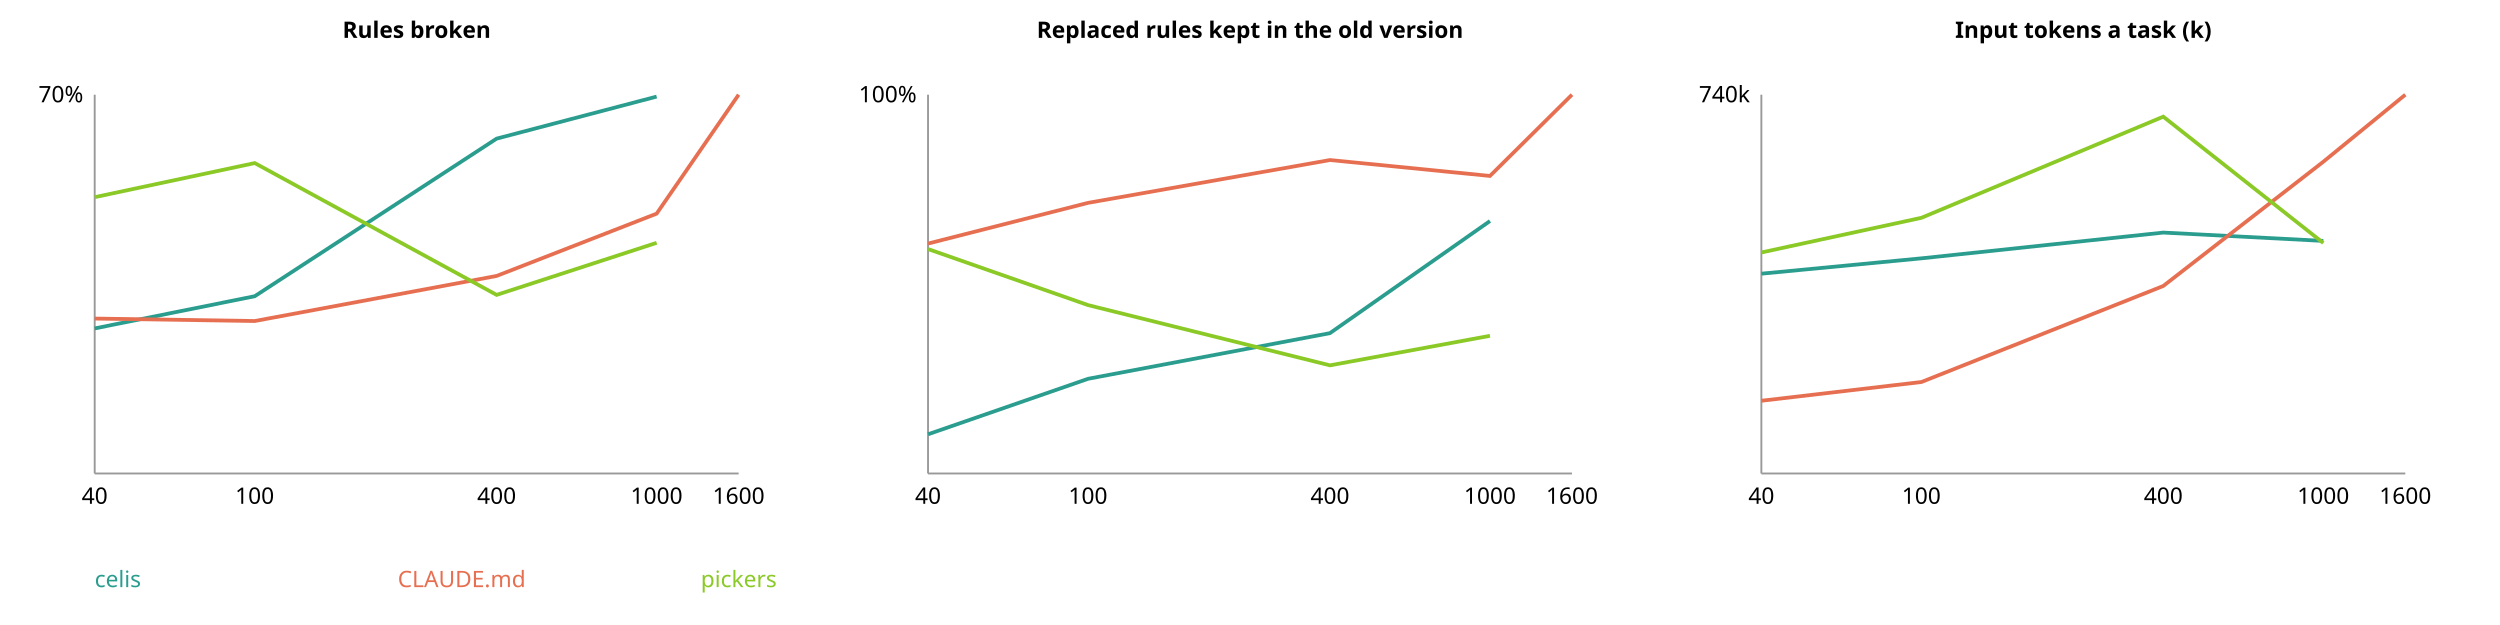
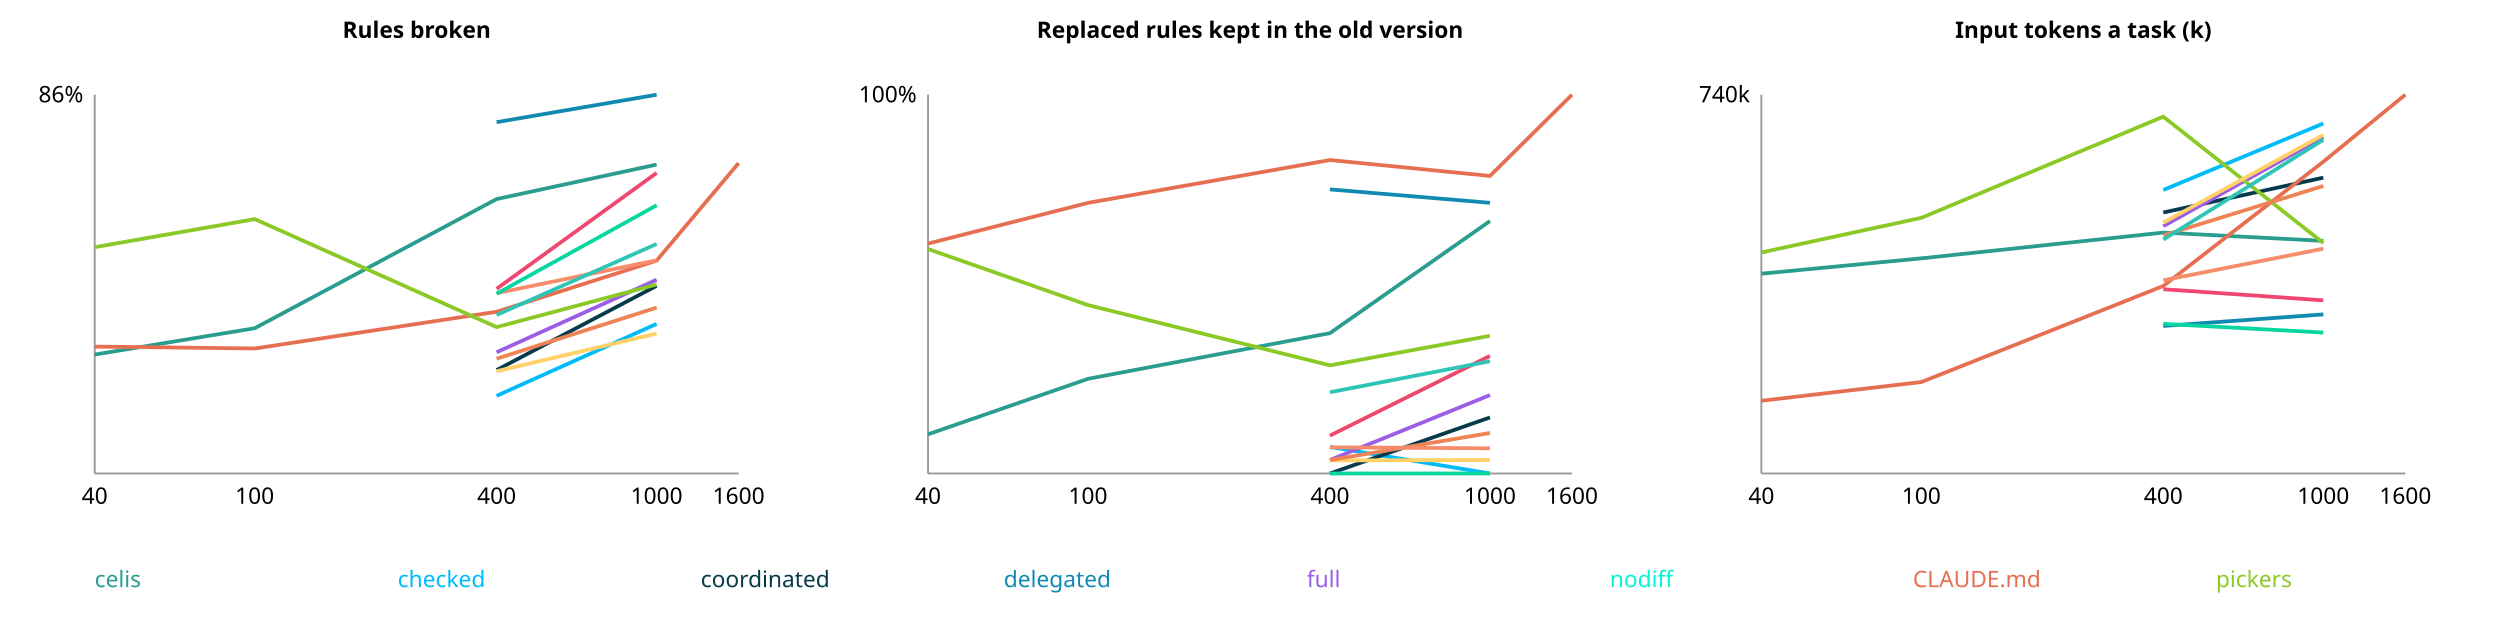
<svg xmlns="http://www.w3.org/2000/svg" width="1320" height="330" font-family="sans-serif" font-size="12">
  <rect width="100%" height="100%" fill="white" />
  <text x="220.0" y="20" text-anchor="middle" font-weight="bold">Rules broken</text>
  <line x1="50" y1="250" x2="390" y2="250" stroke="#999" />
  <line x1="50" y1="50" x2="50" y2="250" stroke="#999" />
-   <text x="44" y="54" text-anchor="end">70%</text>
+   <text x="44" y="54" text-anchor="end">86%</text>
  <text x="50.0" y="266" text-anchor="middle">40</text>
  <text x="134.454" y="266" text-anchor="middle">100</text>
  <text x="262.227" y="266" text-anchor="middle">400</text>
  <text x="346.68" y="266" text-anchor="middle">1000</text>
  <text x="390.0" y="266" text-anchor="middle">1600</text>
-   <polyline points="50.0,173.4 134.5,156.4 262.2,73.2 346.7,51.0" fill="none" stroke="#2a9d8f" stroke-width="2" />
-   <polyline points="50.0,168.2 134.5,169.5 262.2,145.7 346.7,112.8 390.0,50.0" fill="none" stroke="#e76f51" stroke-width="2" />
-   <polyline points="50.0,104.1 134.5,86.1 262.2,155.7 346.7,128.2" fill="none" stroke="#8ac926" stroke-width="2" />
+   <polyline points="50.0,187.2 134.5,173.3 262.2,105.1 346.7,86.9" fill="none" stroke="#2a9d8f" stroke-width="2" />
+   <polyline points="262.2,209.0 346.7,171.0" fill="none" stroke="#00bbf9" stroke-width="2" />
+   <polyline points="262.2,195.4 346.7,150.9" fill="none" stroke="#073b4c" stroke-width="2" />
+   <polyline points="262.2,64.5 346.7,50.0" fill="none" stroke="#118ab2" stroke-width="2" />
+   <polyline points="262.2,186.0 346.7,147.7" fill="none" stroke="#9b5de5" stroke-width="2" />
+   <polyline points="262.2,197.1" fill="none" stroke="#00f5d4" stroke-width="2" />
+   <polyline points="50.0,183.0 134.5,184.0 262.2,164.6 346.7,137.6 390.0,86.1" fill="none" stroke="#e76f51" stroke-width="2" />
+   <polyline points="50.0,130.5 134.5,115.7 262.2,172.7 346.7,150.2" fill="none" stroke="#8ac926" stroke-width="2" />
+   <polyline points="262.2,201.2" fill="none" stroke="#fee440" stroke-width="2" />
+   <polyline points="262.2,196.0 346.7,176.1" fill="none" stroke="#ffd166" stroke-width="2" />
+   <polyline points="262.2,189.4 346.7,162.4" fill="none" stroke="#ef8354" stroke-width="2" />
+   <polyline points="262.2,152.5 346.7,91.3" fill="none" stroke="#ef476f" stroke-width="2" />
+   <polyline points="262.2,154.8 346.7,137.4" fill="none" stroke="#f78c6b" stroke-width="2" />
+   <polyline points="262.2,166.3 346.7,128.8" fill="none" stroke="#2ec4b6" stroke-width="2" />
+   <polyline points="262.2,155.1 346.7,108.4" fill="none" stroke="#06d6a0" stroke-width="2" />
+   <polyline points="262.2,137.1" fill="none" stroke="#f15bb5" stroke-width="2" />
  <text x="660.0" y="20" text-anchor="middle" font-weight="bold">Replaced rules kept in the old version</text>
  <line x1="490" y1="250" x2="830" y2="250" stroke="#999" />
  <line x1="490" y1="50" x2="490" y2="250" stroke="#999" />
  <text x="484" y="54" text-anchor="end">100%</text>
  <text x="490.0" y="266" text-anchor="middle">40</text>
  <text x="574.454" y="266" text-anchor="middle">100</text>
  <text x="702.227" y="266" text-anchor="middle">400</text>
  <text x="786.68" y="266" text-anchor="middle">1000</text>
  <text x="830.0" y="266" text-anchor="middle">1600</text>
  <polyline points="490.0,229.3 574.5,200.0 702.2,175.9 786.7,116.7" fill="none" stroke="#2a9d8f" stroke-width="2" />
+   <polyline points="702.2,236.0 786.7,250.0" fill="none" stroke="#00bbf9" stroke-width="2" />
+   <polyline points="702.2,250.0 786.7,220.4" fill="none" stroke="#073b4c" stroke-width="2" />
+   <polyline points="702.2,100.0 786.7,107.1" fill="none" stroke="#118ab2" stroke-width="2" />
+   <polyline points="702.2,242.9 786.7,208.6" fill="none" stroke="#9b5de5" stroke-width="2" />
+   <polyline points="702.2,242.9" fill="none" stroke="#00f5d4" stroke-width="2" />
  <polyline points="490.0,128.6 574.5,107.1 702.2,84.5 786.7,92.9 830.0,50.0" fill="none" stroke="#e76f51" stroke-width="2" />
  <polyline points="490.0,131.5 574.5,161.1 702.2,192.9 786.7,177.3" fill="none" stroke="#8ac926" stroke-width="2" />
+   <polyline points="702.2,242.9" fill="none" stroke="#fee440" stroke-width="2" />
+   <polyline points="702.2,243.1 786.7,242.9" fill="none" stroke="#ffd166" stroke-width="2" />
+   <polyline points="702.2,242.9 786.7,228.6" fill="none" stroke="#ef8354" stroke-width="2" />
+   <polyline points="702.2,230.0 786.7,187.9" fill="none" stroke="#ef476f" stroke-width="2" />
+   <polyline points="702.2,236.2 786.7,236.7" fill="none" stroke="#f78c6b" stroke-width="2" />
+   <polyline points="702.2,207.1 786.7,190.7" fill="none" stroke="#2ec4b6" stroke-width="2" />
+   <polyline points="702.2,250.0 786.7,250.0" fill="none" stroke="#06d6a0" stroke-width="2" />
+   <polyline points="702.2,221.4" fill="none" stroke="#f15bb5" stroke-width="2" />
  <text x="1100.0" y="20" text-anchor="middle" font-weight="bold">Input tokens a task (k)</text>
  <line x1="930" y1="250" x2="1270" y2="250" stroke="#999" />
  <line x1="930" y1="50" x2="930" y2="250" stroke="#999" />
  <text x="924" y="54" text-anchor="end">740k</text>
  <text x="930.0" y="266" text-anchor="middle">40</text>
  <text x="1014.454" y="266" text-anchor="middle">100</text>
  <text x="1142.227" y="266" text-anchor="middle">400</text>
  <text x="1226.68" y="266" text-anchor="middle">1000</text>
  <text x="1270.0" y="266" text-anchor="middle">1600</text>
  <polyline points="930.0,144.5 1014.5,136.4 1142.2,122.8 1226.7,127.2" fill="none" stroke="#2a9d8f" stroke-width="2" />
+   <polyline points="1142.2,100.3 1226.7,65.2" fill="none" stroke="#00bbf9" stroke-width="2" />
+   <polyline points="1142.2,112.2 1226.7,93.8" fill="none" stroke="#073b4c" stroke-width="2" />
+   <polyline points="1142.2,172.1 1226.7,166.0" fill="none" stroke="#118ab2" stroke-width="2" />
+   <polyline points="1142.2,119.4 1226.7,72.4" fill="none" stroke="#9b5de5" stroke-width="2" />
+   <polyline points="1142.2,109.7" fill="none" stroke="#00f5d4" stroke-width="2" />
  <polyline points="930.0,211.6 1014.5,201.7 1142.2,151.0 1226.7,85.4 1270.0,50.0" fill="none" stroke="#e76f51" stroke-width="2" />
  <polyline points="930.0,133.3 1014.5,115.0 1142.2,61.6 1226.7,128.3" fill="none" stroke="#8ac926" stroke-width="2" />
+   <polyline points="1142.2,105.4" fill="none" stroke="#fee440" stroke-width="2" />
+   <polyline points="1142.2,117.6 1226.7,71.2" fill="none" stroke="#ffd166" stroke-width="2" />
+   <polyline points="1142.2,124.3 1226.7,98.2" fill="none" stroke="#ef8354" stroke-width="2" />
+   <polyline points="1142.2,152.7 1226.7,158.6" fill="none" stroke="#ef476f" stroke-width="2" />
+   <polyline points="1142.2,148.0 1226.7,131.3" fill="none" stroke="#f78c6b" stroke-width="2" />
+   <polyline points="1142.2,126.5 1226.7,73.8" fill="none" stroke="#2ec4b6" stroke-width="2" />
+   <polyline points="1142.2,171.0 1226.7,175.6" fill="none" stroke="#06d6a0" stroke-width="2" />
+   <polyline points="1142.2,136.9" fill="none" stroke="#f15bb5" stroke-width="2" />
  <text x="50" y="310" fill="#2a9d8f">celis</text>
-   <text x="210" y="310" fill="#e76f51">CLAUDE.md</text>
-   <text x="370" y="310" fill="#8ac926">pickers</text>
+   <text x="210" y="310" fill="#00bbf9">checked</text>
+   <text x="370" y="310" fill="#073b4c">coordinated</text>
+   <text x="530" y="310" fill="#118ab2">delegated</text>
+   <text x="690" y="310" fill="#9b5de5">full</text>
+   <text x="850" y="310" fill="#00f5d4">nodiff</text>
+   <text x="1010" y="310" fill="#e76f51">CLAUDE.md</text>
+   <text x="1170" y="310" fill="#8ac926">pickers</text>
+   <text x="1330" y="310" fill="#fee440">quiet</text>
+   <text x="1490" y="310" fill="#ffd166">reminded</text>
+   <text x="1650" y="310" fill="#ef8354">sized</text>
+   <text x="1810" y="310" fill="#ef476f">taught</text>
+   <text x="1970" y="310" fill="#f78c6b">taught1</text>
+   <text x="2130" y="310" fill="#2ec4b6">tooled</text>
+   <text x="2290" y="310" fill="#06d6a0">triggered</text>
+   <text x="2450" y="310" fill="#f15bb5">words</text>
</svg>
